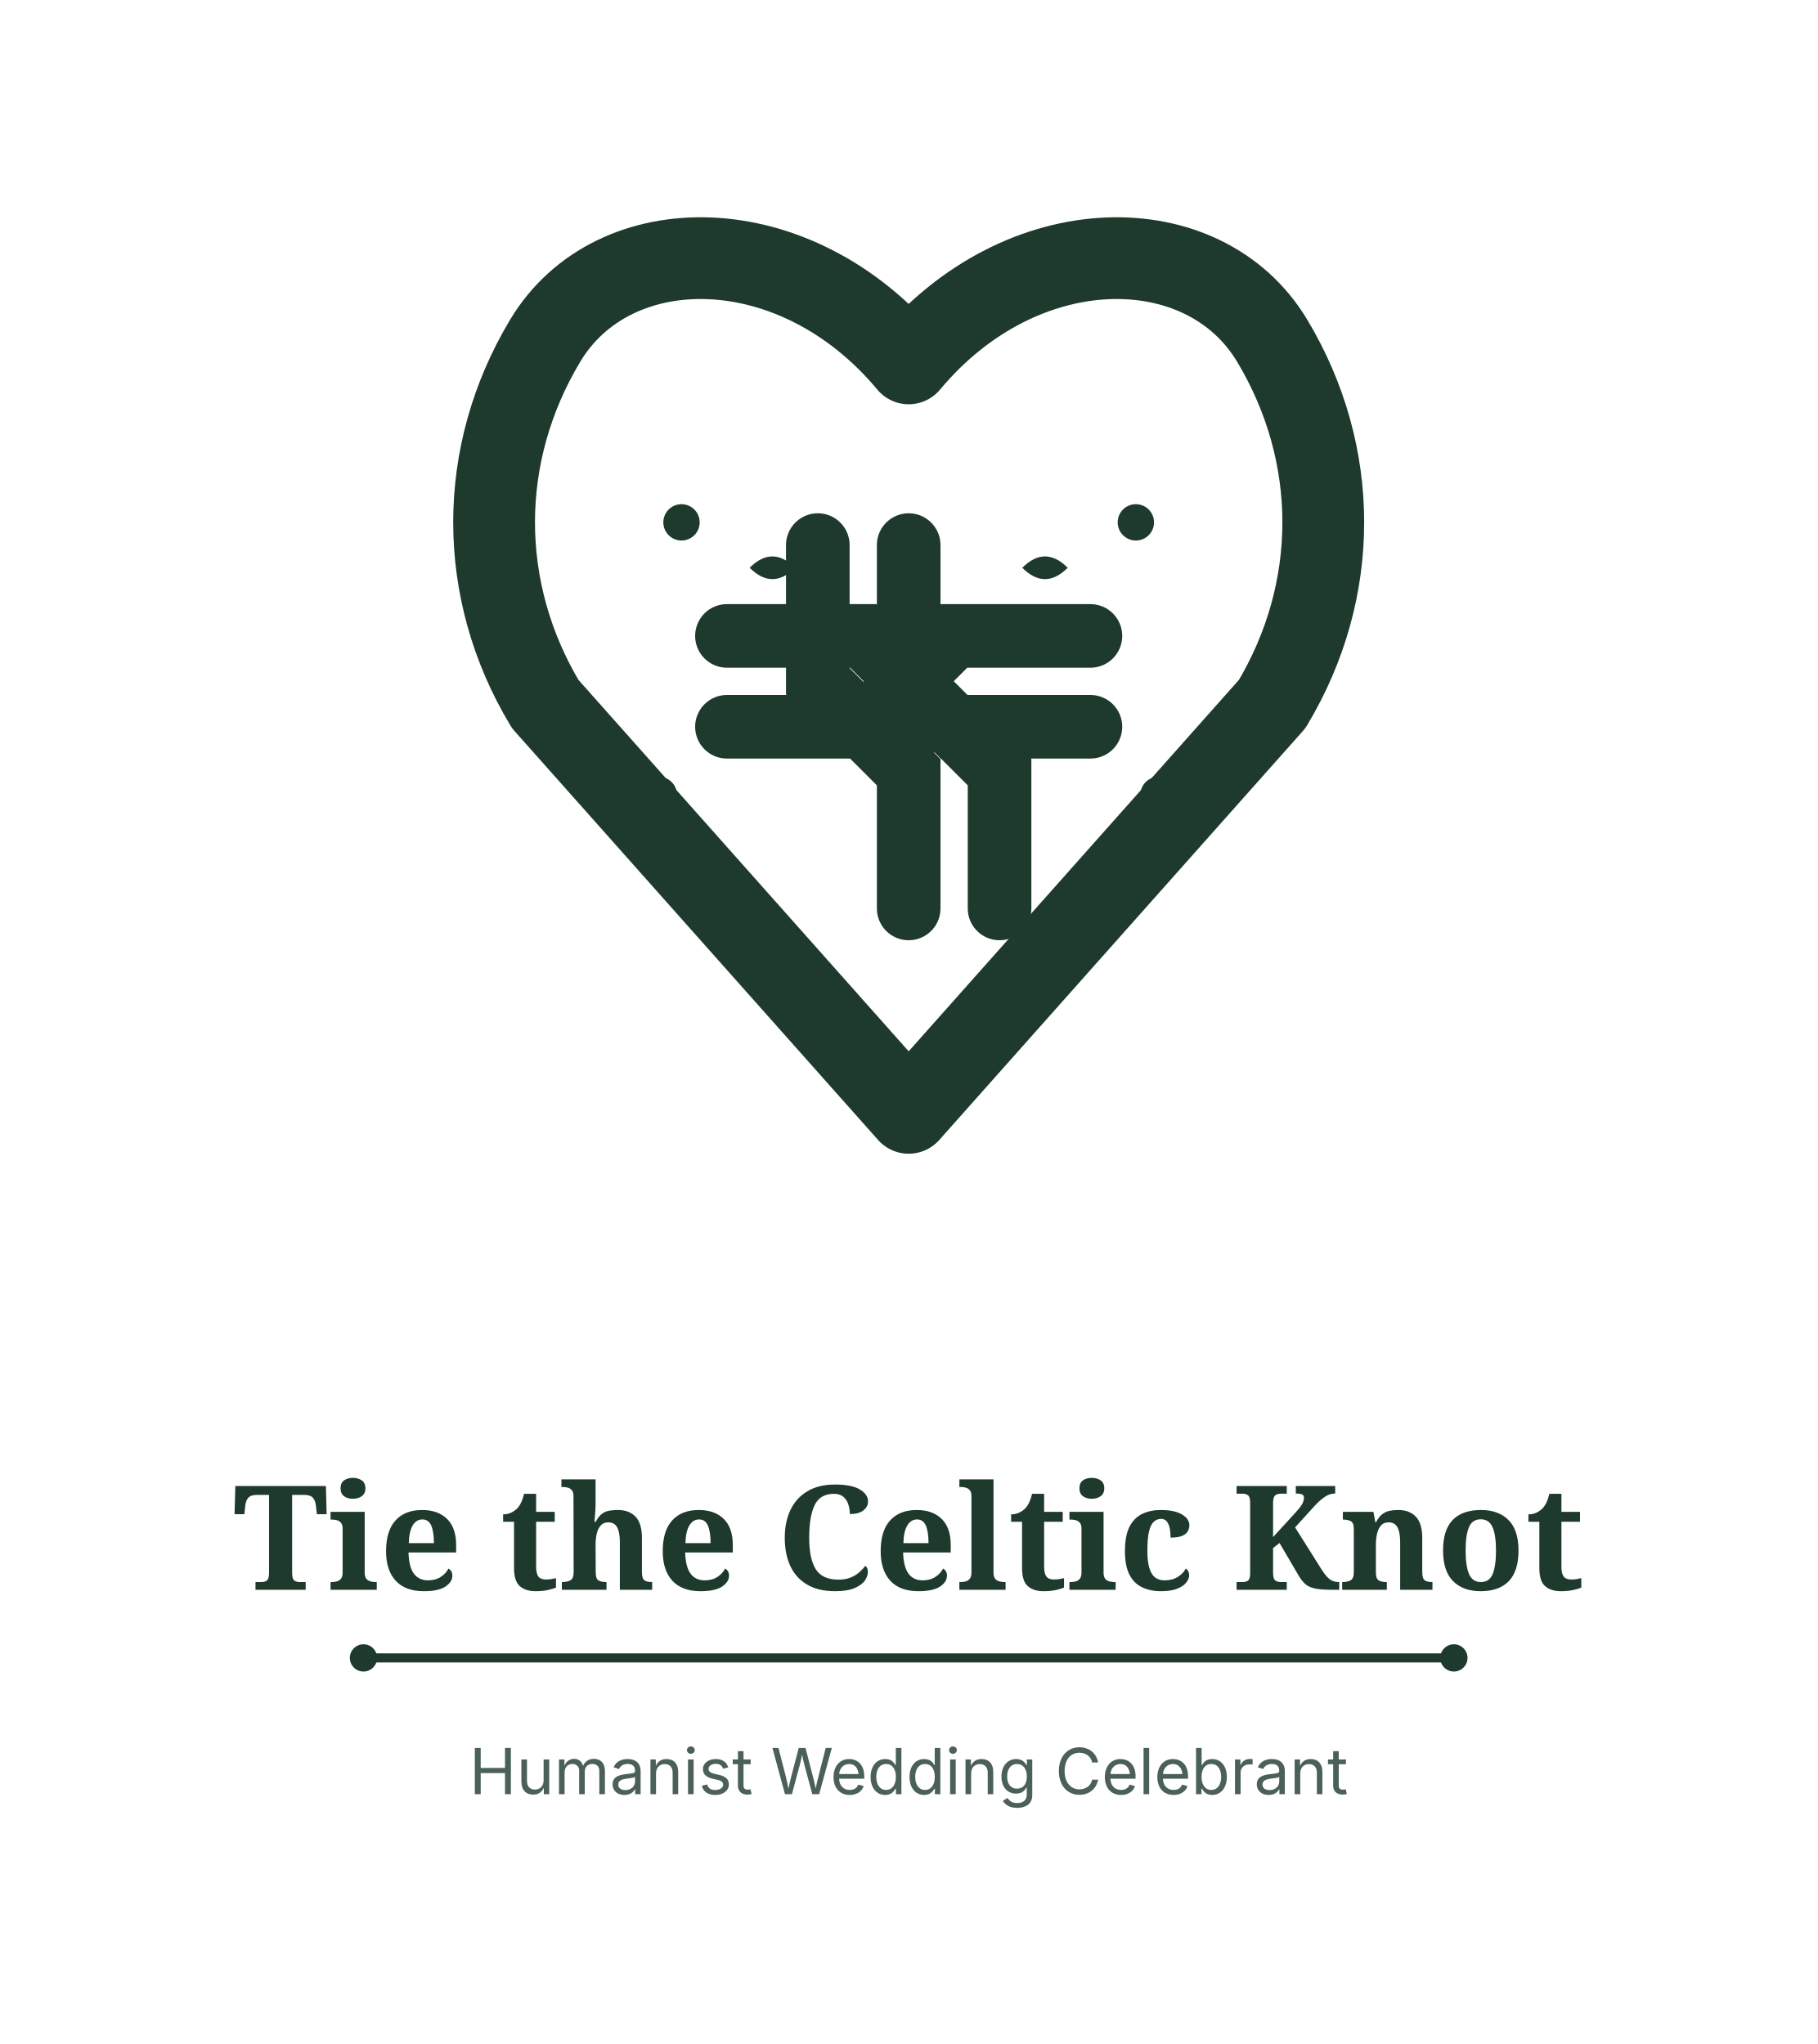
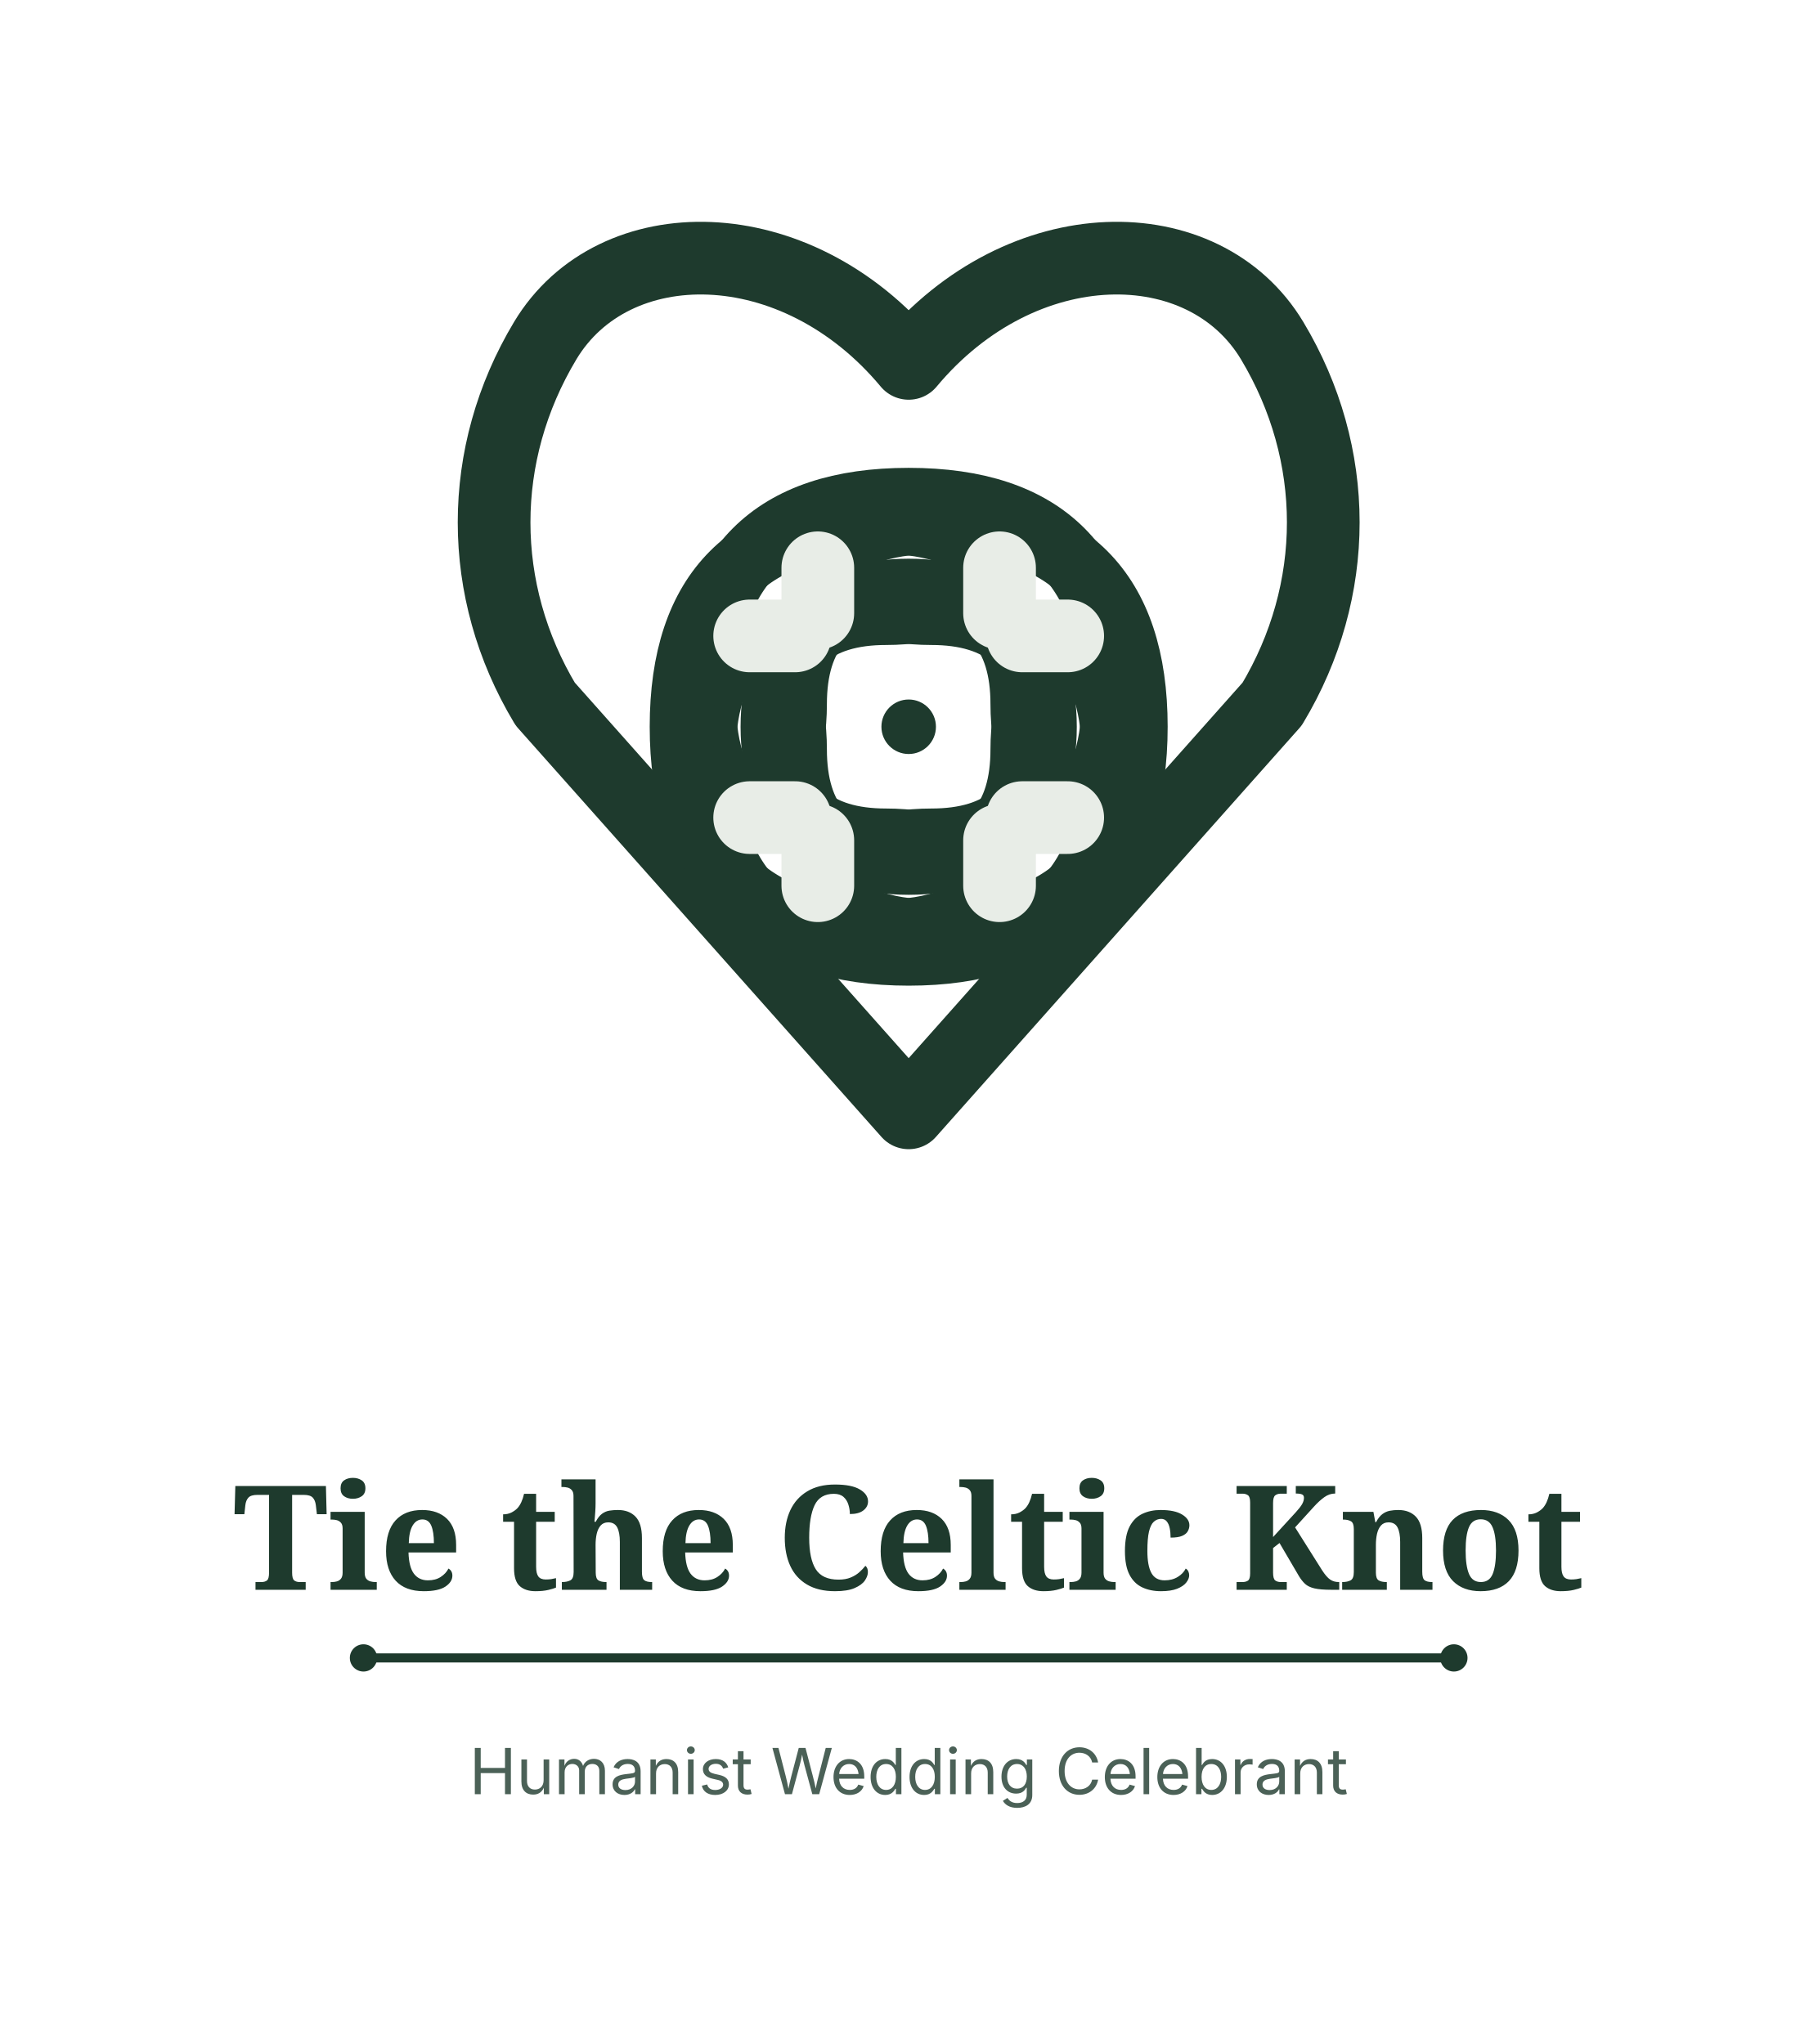
<svg xmlns="http://www.w3.org/2000/svg" width="400" height="450" viewBox="0 0 400 450" fill="none">
+   <defs>
+     <clipPath id="clip1">
+       <rect x="150" y="80" width="100" height="30" />
+     </clipPath>
+     <clipPath id="clip2">
+       <rect x="150" y="130" width="100" height="30" />
+     </clipPath>
+     <clipPath id="clip3">
+       <rect x="120" y="105" width="30" height="100" />
+     </clipPath>
+     <clipPath id="clip4">
+       <rect x="250" y="105" width="30" height="100" />
+     </clipPath>
+   </defs>
  <g transform="translate(200, 160)">
-     <path d="M 0,-80 C -25,-110 -65,-110 -80,-85 C -95,-60 -95,-30 -80,-5 L 0,85 L 80,-5 C 95,-30 95,-60 80,-85 C 65,-110 25,-110 0,-80 Z" fill="none" stroke="#1e3a2d" stroke-width="18" stroke-linecap="round" stroke-linejoin="round" />
-     <path d="M -40,-20 L -10,-20 L 10,0 L 40,0" fill="none" stroke="#1e3a2d" stroke-width="14" stroke-linecap="round" />
-     <path d="M 40,-20 L 10,-20 L -10,0 L -40,0" fill="none" stroke="#1e3a2d" stroke-width="14" stroke-linecap="round" />
-     <path d="M 0,-40 L 0,-10 L 20,10 L 20,40" fill="none" stroke="#1e3a2d" stroke-width="14" stroke-linecap="round" />
-     <path d="M 0,40 L 0,10 L -20,-10 L -20,-40" fill="none" stroke="#1e3a2d" stroke-width="14" stroke-linecap="round" />
-     <circle cx="0" cy="0" r="8" fill="#1e3a2d" />
-     <path d="M -35,-35 Q -30,-40 -25,-35 Q -30,-30 -35,-35" fill="#1e3a2d" />
-     <path d="M 35,-35 Q 30,-40 25,-35 Q 30,-30 35,-35" fill="#1e3a2d" />
-     <circle cx="-50" cy="-45" r="4" fill="#1e3a2d" />
-     <circle cx="50" cy="-45" r="4" fill="#1e3a2d" />
-     <circle cx="-55" cy="15" r="4" fill="#1e3a2d" />
-     <circle cx="55" cy="15" r="4" fill="#1e3a2d" />
+     <path d="M 0,-80 C -25,-110 -65,-110 -80,-85 C -95,-60 -95,-30 -80,-5 L 0,85 L 80,-5 C 95,-30 95,-60 80,-85 C 65,-110 25,-110 0,-80 Z" fill="none" stroke="#1e3a2d" stroke-width="16" stroke-linecap="round" stroke-linejoin="round" />
+     <path d="M 0,-50 C -30,-50 -45,-35 -45,-5 C -45,5 -42,15 -35,20 C -28,15 -25,5 -25,-5 C -25,-20 -18,-30 0,-30 C 18,-30 25,-20 25,-5 C 25,5 28,15 35,20 C 42,15 45,5 45,-5 C 45,-35 30,-50 0,-50 Z" fill="none" stroke="#1e3a2d" stroke-width="14" stroke-linecap="round" stroke-linejoin="round" />
+     <path d="M 0,50 C -30,50 -45,35 -45,5 C -45,-5 -42,-15 -35,-20 C -28,-15 -25,-5 -25,5 C -25,20 -18,30 0,30 C 18,30 25,20 25,5 C 25,-5 28,-15 35,-20 C 42,-15 45,-5 45,5 C 45,35 30,50 0,50 Z" fill="none" stroke="#1e3a2d" stroke-width="14" stroke-linecap="round" stroke-linejoin="round" />
+     <path d="M -50,0 C -50,-30 -35,-45 -5,-45 C 5,-45 15,-42 20,-35 C 15,-28 5,-25 -5,-25 C -20,-25 -30,-18 -30,0 C -30,18 -20,25 -5,25 C 5,25 15,28 20,35 C 15,42 5,45 -5,45 C -35,45 -50,30 -50,0 Z" fill="none" stroke="#1e3a2d" stroke-width="14" stroke-linecap="round" stroke-linejoin="round" />
+     <path d="M 50,0 C 50,-30 35,-45 5,-45 C -5,-45 -15,-42 -20,-35 C -15,-28 -5,-25 5,-25 C 20,-25 30,-18 30,0 C 30,18 20,25 5,25 C -5,25 -15,28 -20,35 C -15,42 -5,45 5,45 C 35,45 50,30 50,0 Z" fill="none" stroke="#1e3a2d" stroke-width="14" stroke-linecap="round" stroke-linejoin="round" />
+     <path d="M -35,-20 L -25,-20" fill="none" stroke="#e8ede7" stroke-width="16" stroke-linecap="round" />
+     <path d="M -20,-35 L -20,-25" fill="none" stroke="#e8ede7" stroke-width="16" stroke-linecap="round" />
+     <path d="M 25,-20 L 35,-20" fill="none" stroke="#e8ede7" stroke-width="16" stroke-linecap="round" />
+     <path d="M 20,-35 L 20,-25" fill="none" stroke="#e8ede7" stroke-width="16" stroke-linecap="round" />
+     <path d="M -35,20 L -25,20" fill="none" stroke="#e8ede7" stroke-width="16" stroke-linecap="round" />
+     <path d="M -20,25 L -20,35" fill="none" stroke="#e8ede7" stroke-width="16" stroke-linecap="round" />
+     <path d="M 25,20 L 35,20" fill="none" stroke="#e8ede7" stroke-width="16" stroke-linecap="round" />
+     <path d="M 20,25 L 20,35" fill="none" stroke="#e8ede7" stroke-width="16" stroke-linecap="round" />
+     <circle cx="0" cy="0" r="6" fill="#1e3a2d" />
  </g>
  <text x="200" y="350" font-family="Libre Baskerville, serif" font-size="32" font-weight="700" fill="#1e3a2d" text-anchor="middle">
    Tie the Celtic Knot
  </text>
  <line x1="80" y1="365" x2="320" y2="365" stroke="#1e3a2d" stroke-width="2" />
  <circle cx="80" cy="365" r="3" fill="#1e3a2d" />
  <circle cx="320" cy="365" r="3" fill="#1e3a2d" />
  <text x="200" y="395" font-family="Inter, sans-serif" font-size="14" font-weight="400" fill="#1e3a2d" text-anchor="middle" opacity="0.8">
    Humanist Wedding Celebrant
  </text>
</svg>
